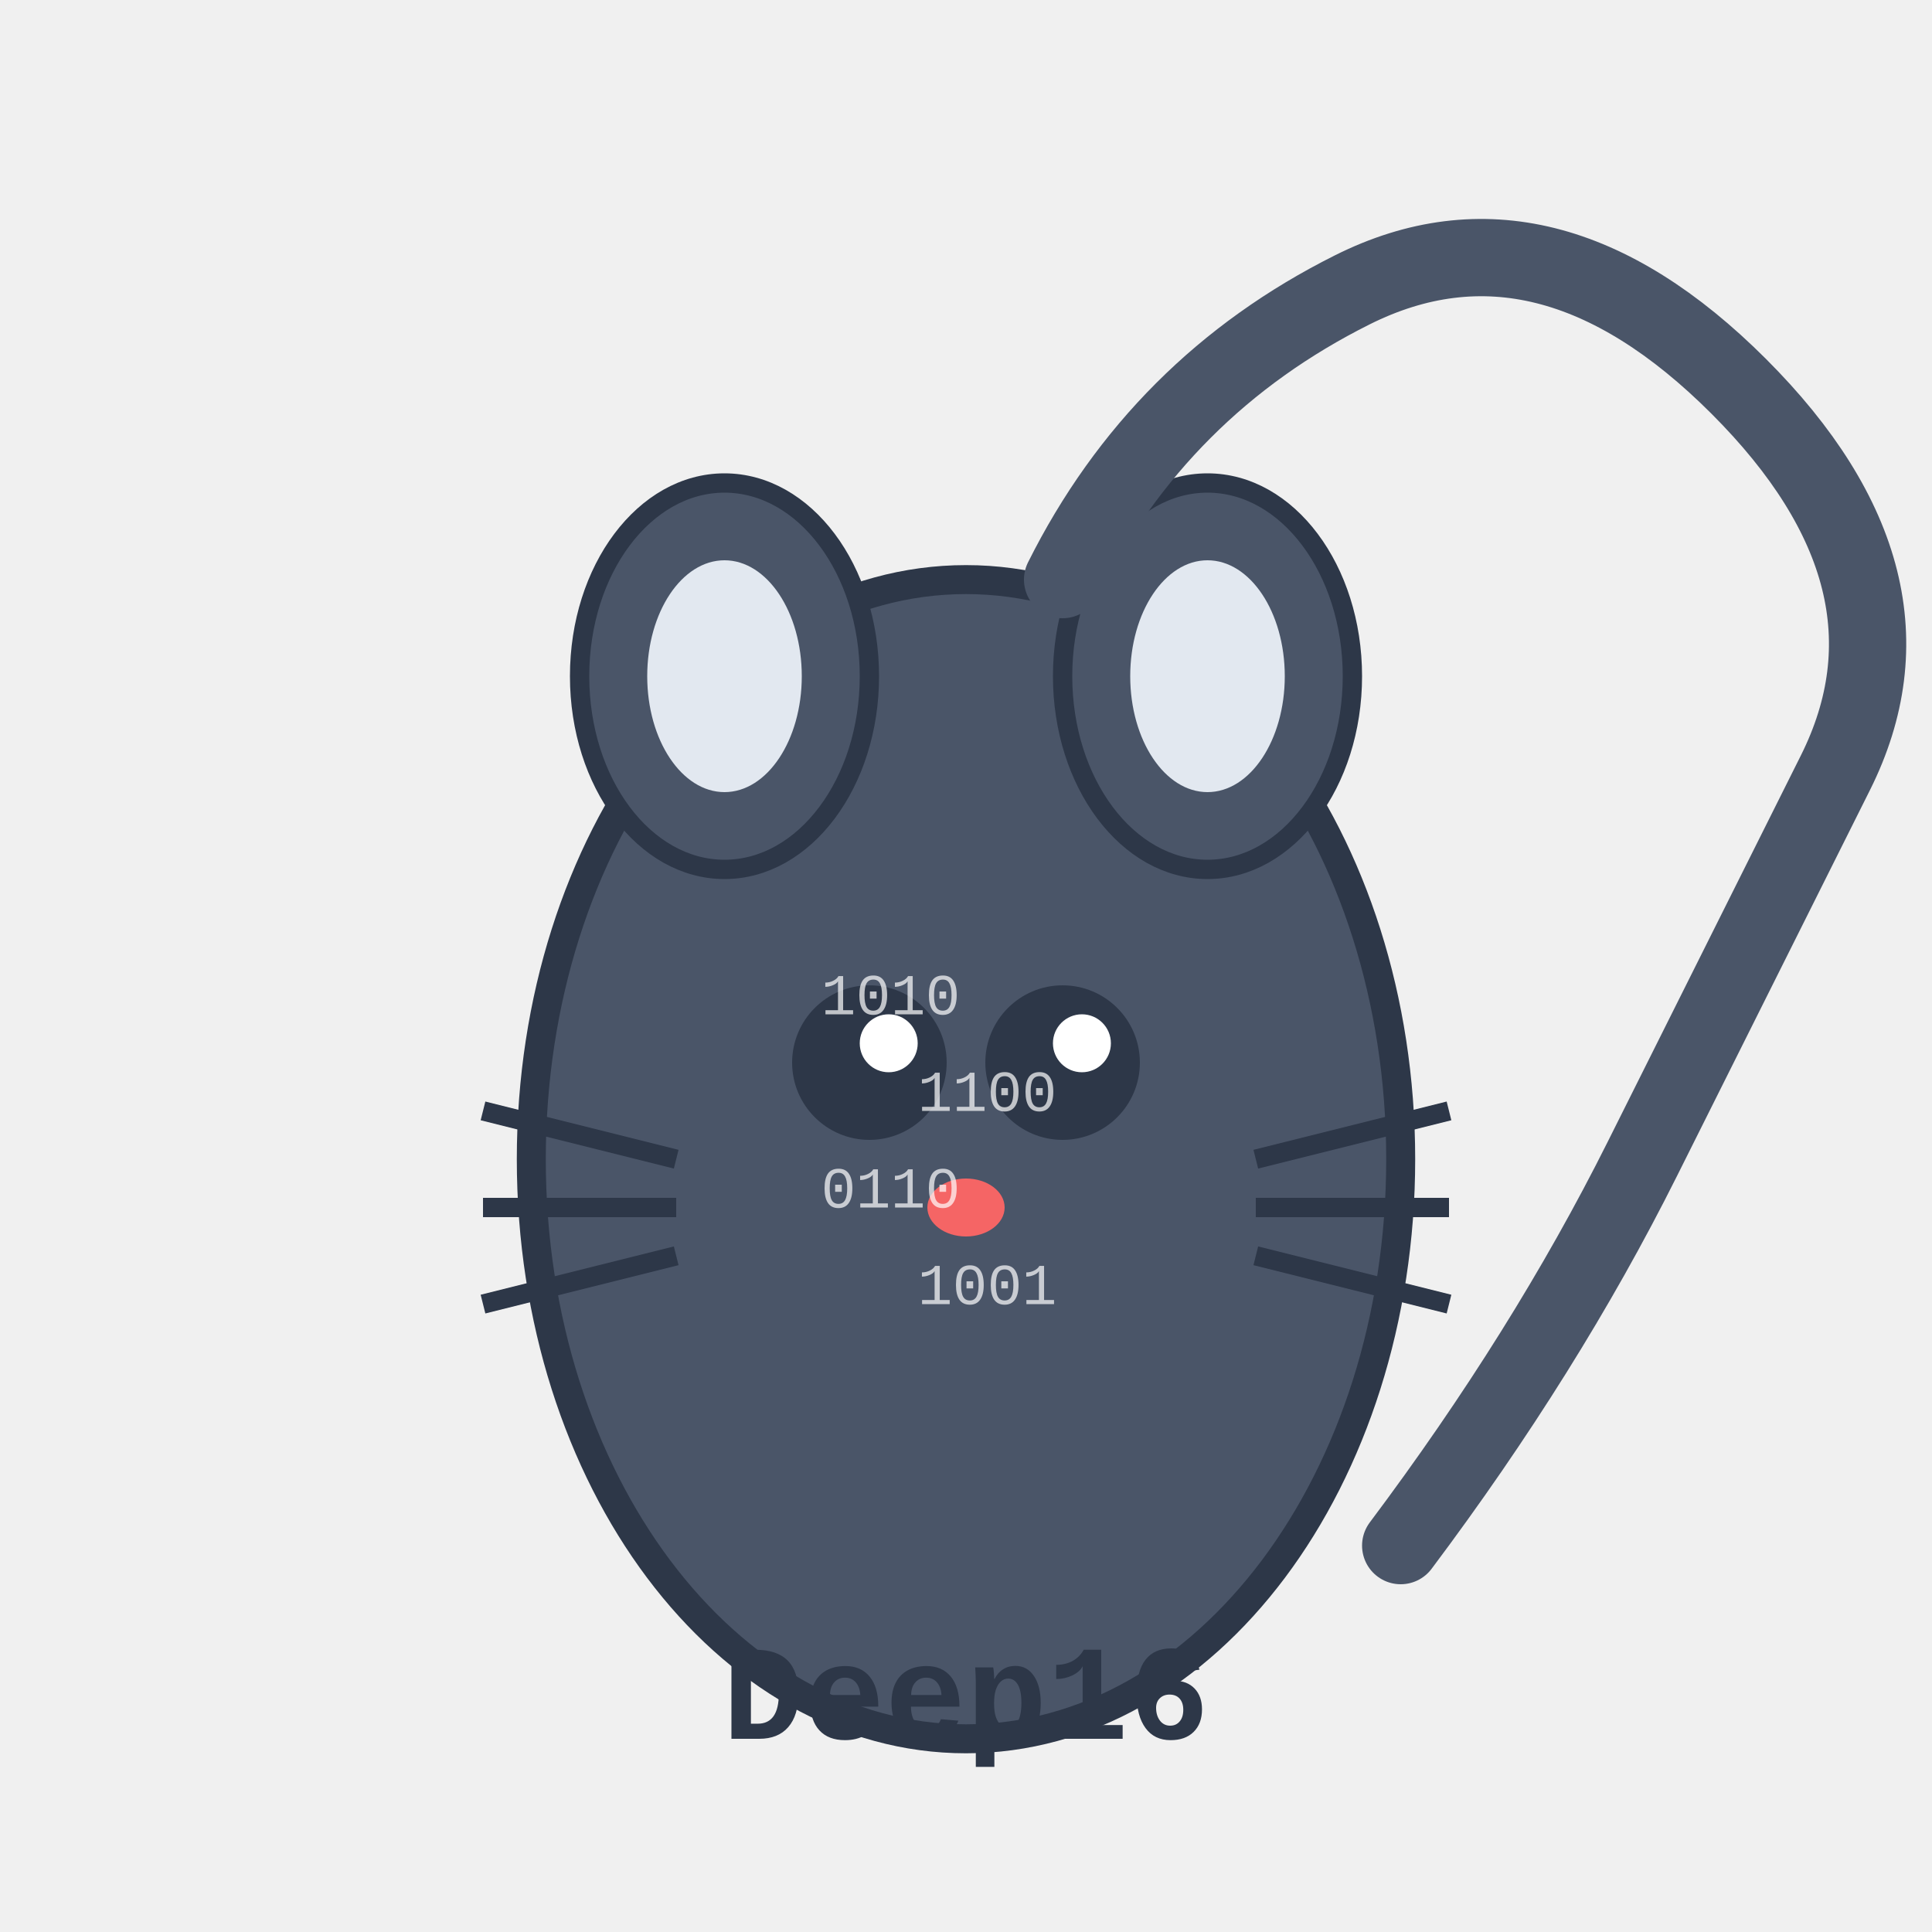
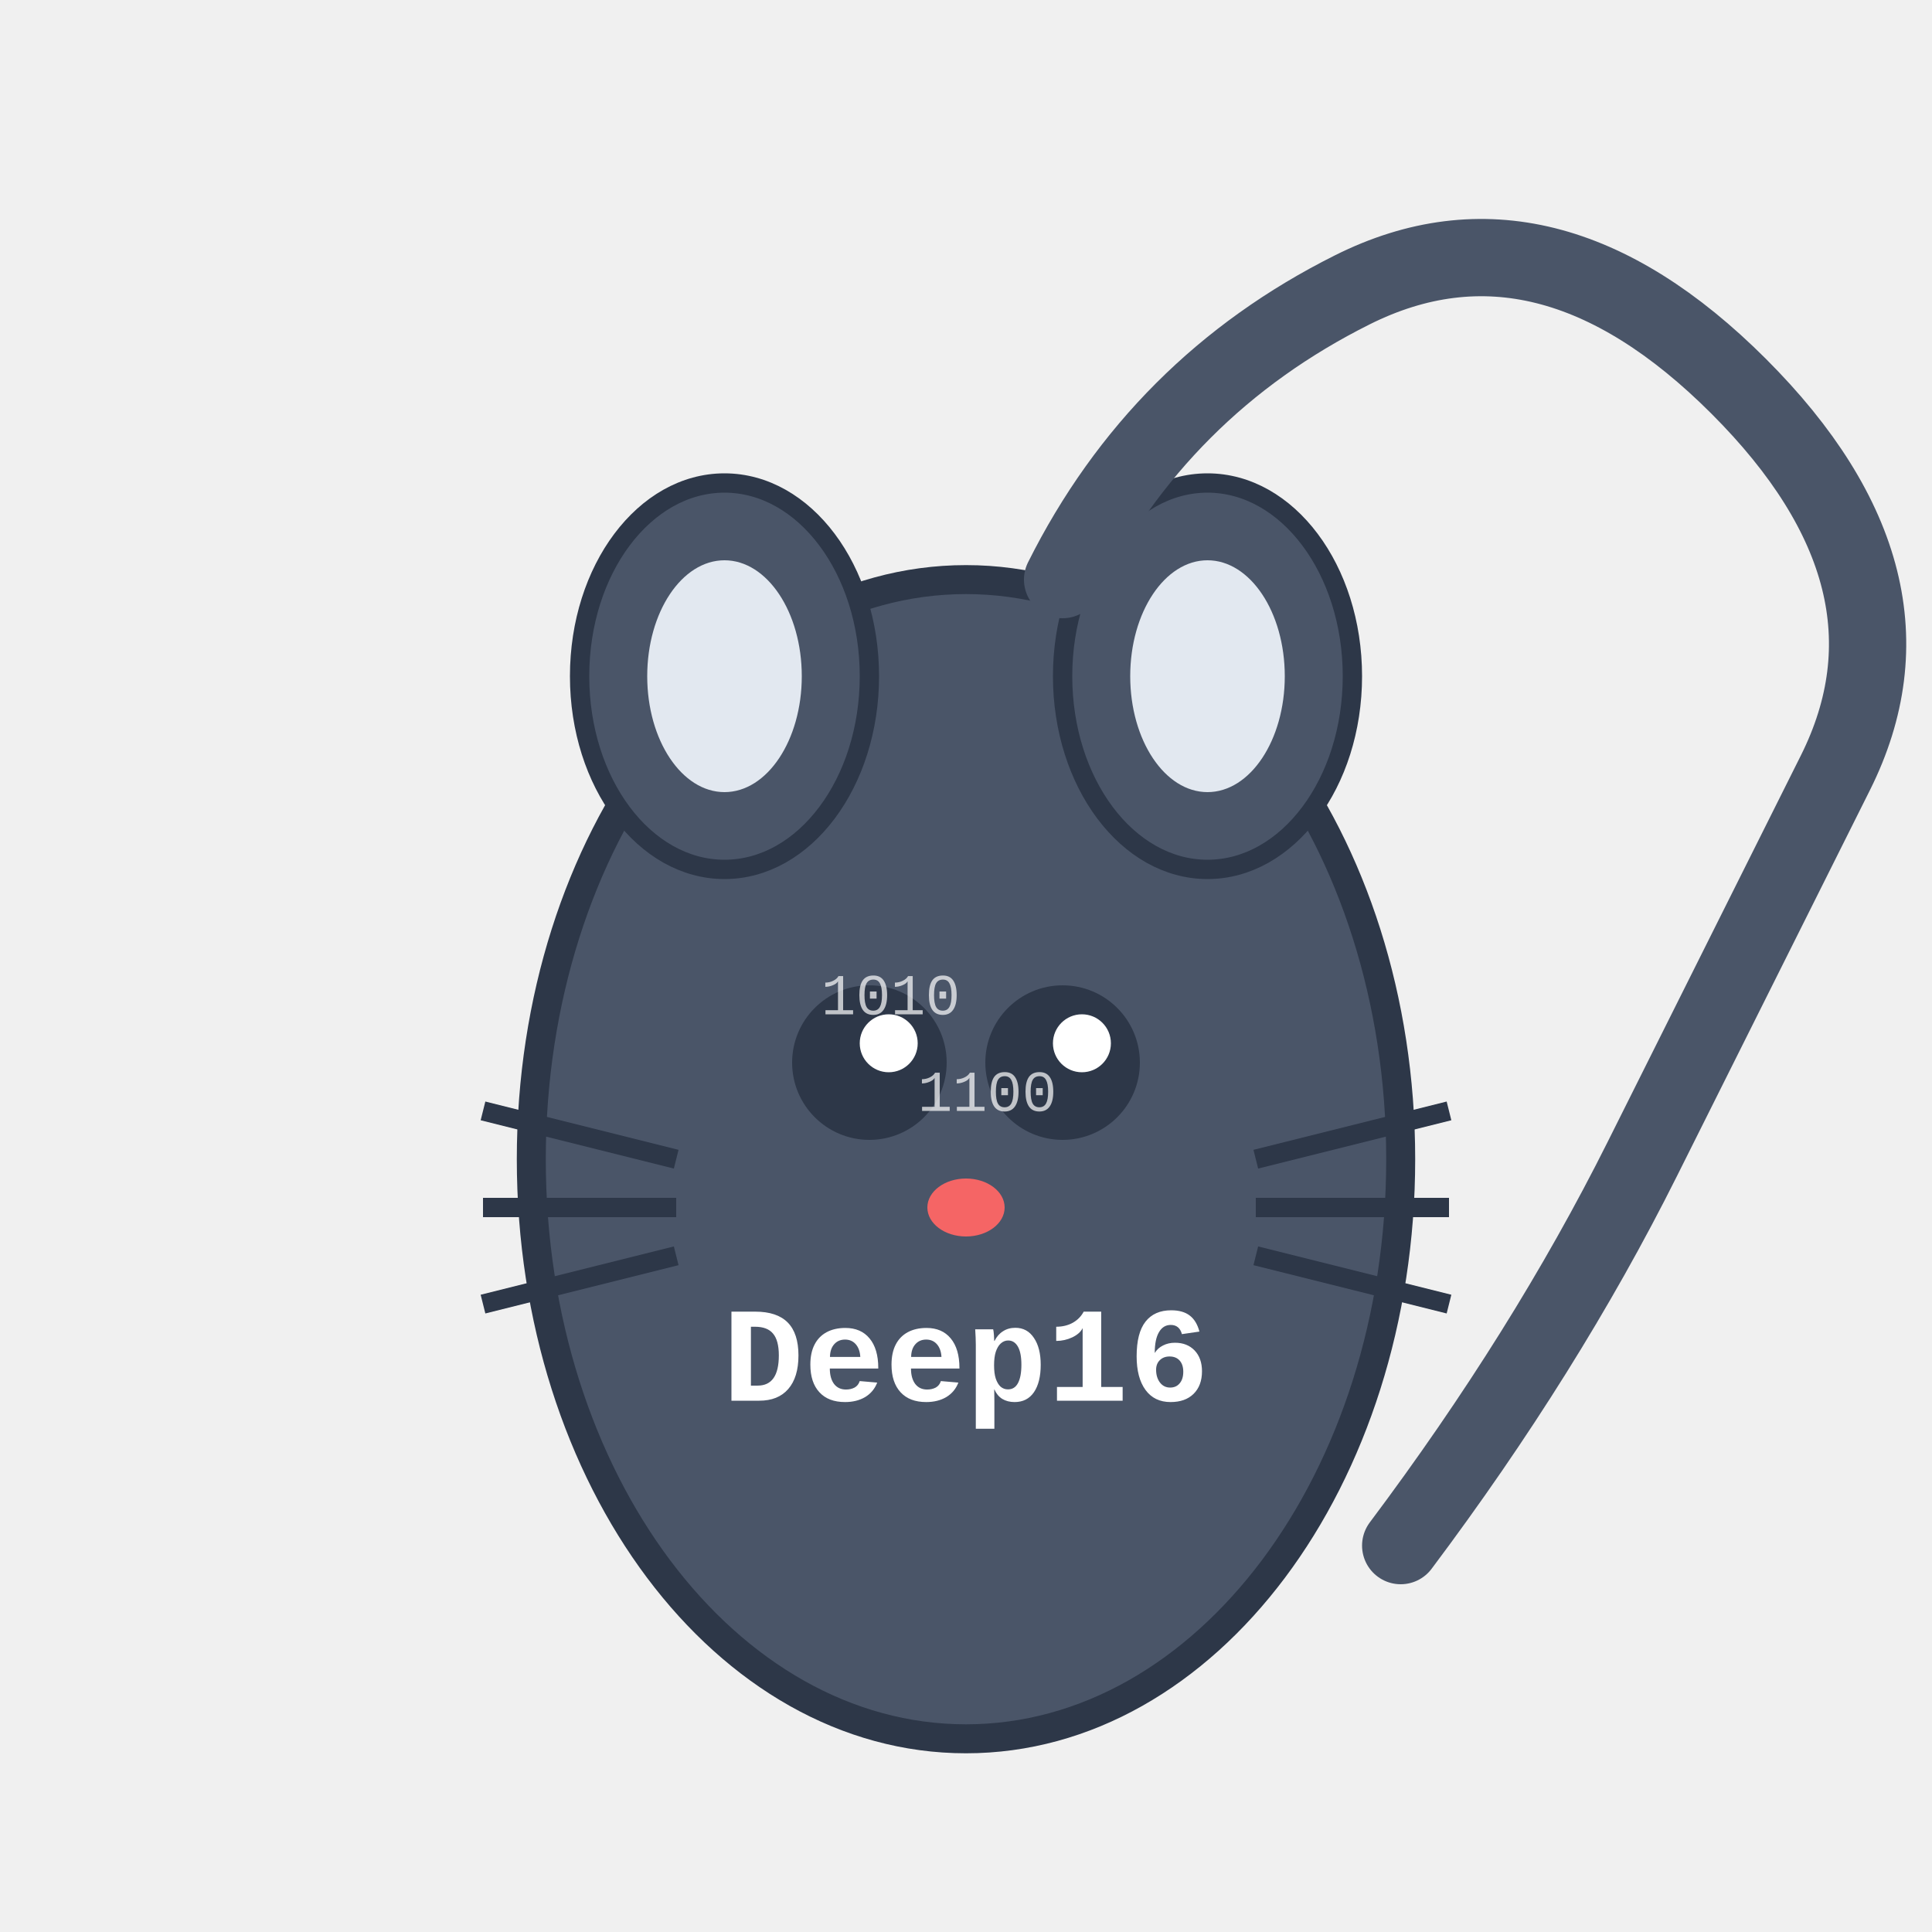
<svg xmlns="http://www.w3.org/2000/svg" width="200" height="200" viewBox="0 0 200 200">
  <ellipse cx="100" cy="120" rx="45" ry="60" fill="#4A5568" stroke="#2D3748" stroke-width="3" />
  <ellipse cx="75" cy="70" rx="15" ry="20" fill="#4A5568" stroke="#2D3748" stroke-width="2" />
  <ellipse cx="125" cy="70" rx="15" ry="20" fill="#4A5568" stroke="#2D3748" stroke-width="2" />
  <ellipse cx="75" cy="70" rx="8" ry="12" fill="#E2E8F0" />
  <ellipse cx="125" cy="70" rx="8" ry="12" fill="#E2E8F0" />
  <circle cx="90" cy="110" r="8" fill="#2D3748" />
  <circle cx="110" cy="110" r="8" fill="#2D3748" />
  <circle cx="92" cy="108" r="3" fill="#FFFFFF" />
  <circle cx="112" cy="108" r="3" fill="#FFFFFF" />
  <ellipse cx="100" cy="125" rx="4" ry="3" fill="#F56565" />
  <line x1="70" y1="120" x2="50" y2="115" stroke="#2D3748" stroke-width="2" />
  <line x1="70" y1="125" x2="50" y2="125" stroke="#2D3748" stroke-width="2" />
  <line x1="70" y1="130" x2="50" y2="135" stroke="#2D3748" stroke-width="2" />
  <line x1="130" y1="120" x2="150" y2="115" stroke="#2D3748" stroke-width="2" />
  <line x1="130" y1="125" x2="150" y2="125" stroke="#2D3748" stroke-width="2" />
  <line x1="130" y1="130" x2="150" y2="135" stroke="#2D3748" stroke-width="2" />
  <path d="M 145 160 Q 160 140 170 120 Q 180 100 190 80 Q 200 60 180 40 Q 160 20 140 30 Q 120 40 110 60" stroke="#4A5568" stroke-width="8" fill="none" stroke-linecap="round" />
-   <text x="100" y="180" text-anchor="middle" font-family="Courier New, monospace" font-size="14" font-weight="bold" fill="#2D3748">
+   <text x="100" y="145" text-anchor="middle" font-family="Courier New, monospace" font-size="14" font-weight="bold" fill="#FFFFFF">
    Deep16
  </text>
  <text x="85" y="105" font-family="Courier New, monospace" font-size="6" fill="#FFFFFF" opacity="0.7">1010</text>
  <text x="95" y="115" font-family="Courier New, monospace" font-size="6" fill="#FFFFFF" opacity="0.7">1100</text>
-   <text x="85" y="125" font-family="Courier New, monospace" font-size="6" fill="#FFFFFF" opacity="0.7">0110</text>
-   <text x="95" y="135" font-family="Courier New, monospace" font-size="6" fill="#FFFFFF" opacity="0.7">1001</text>
</svg>
